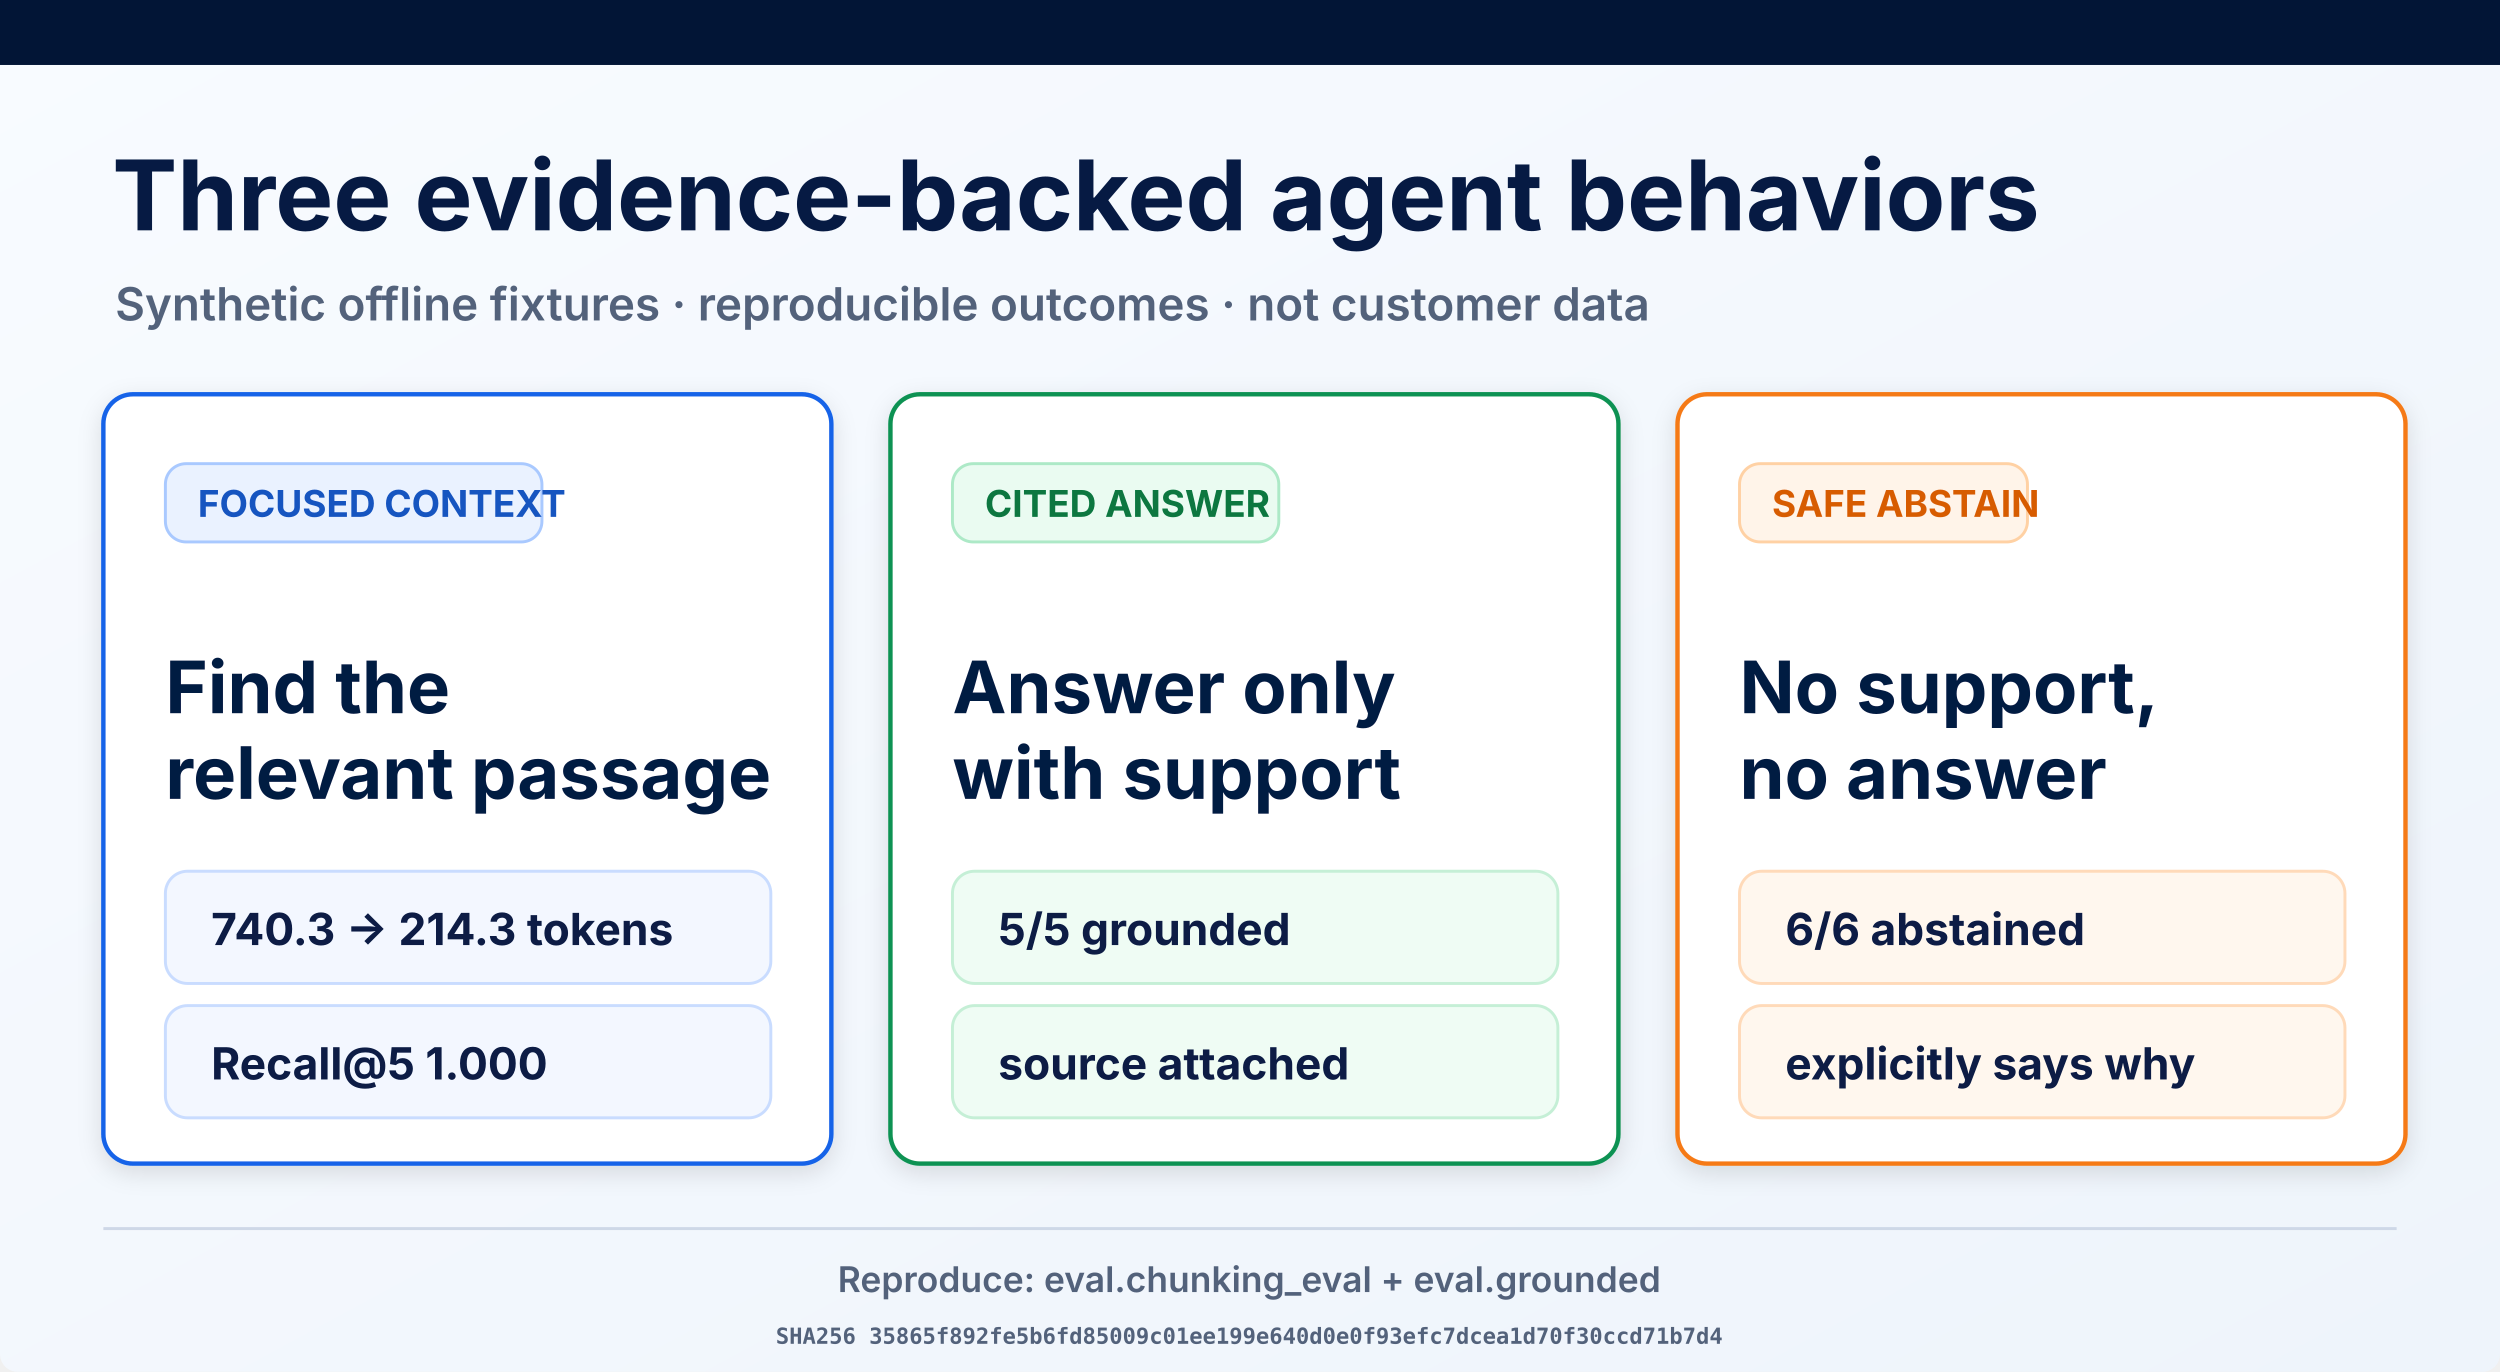
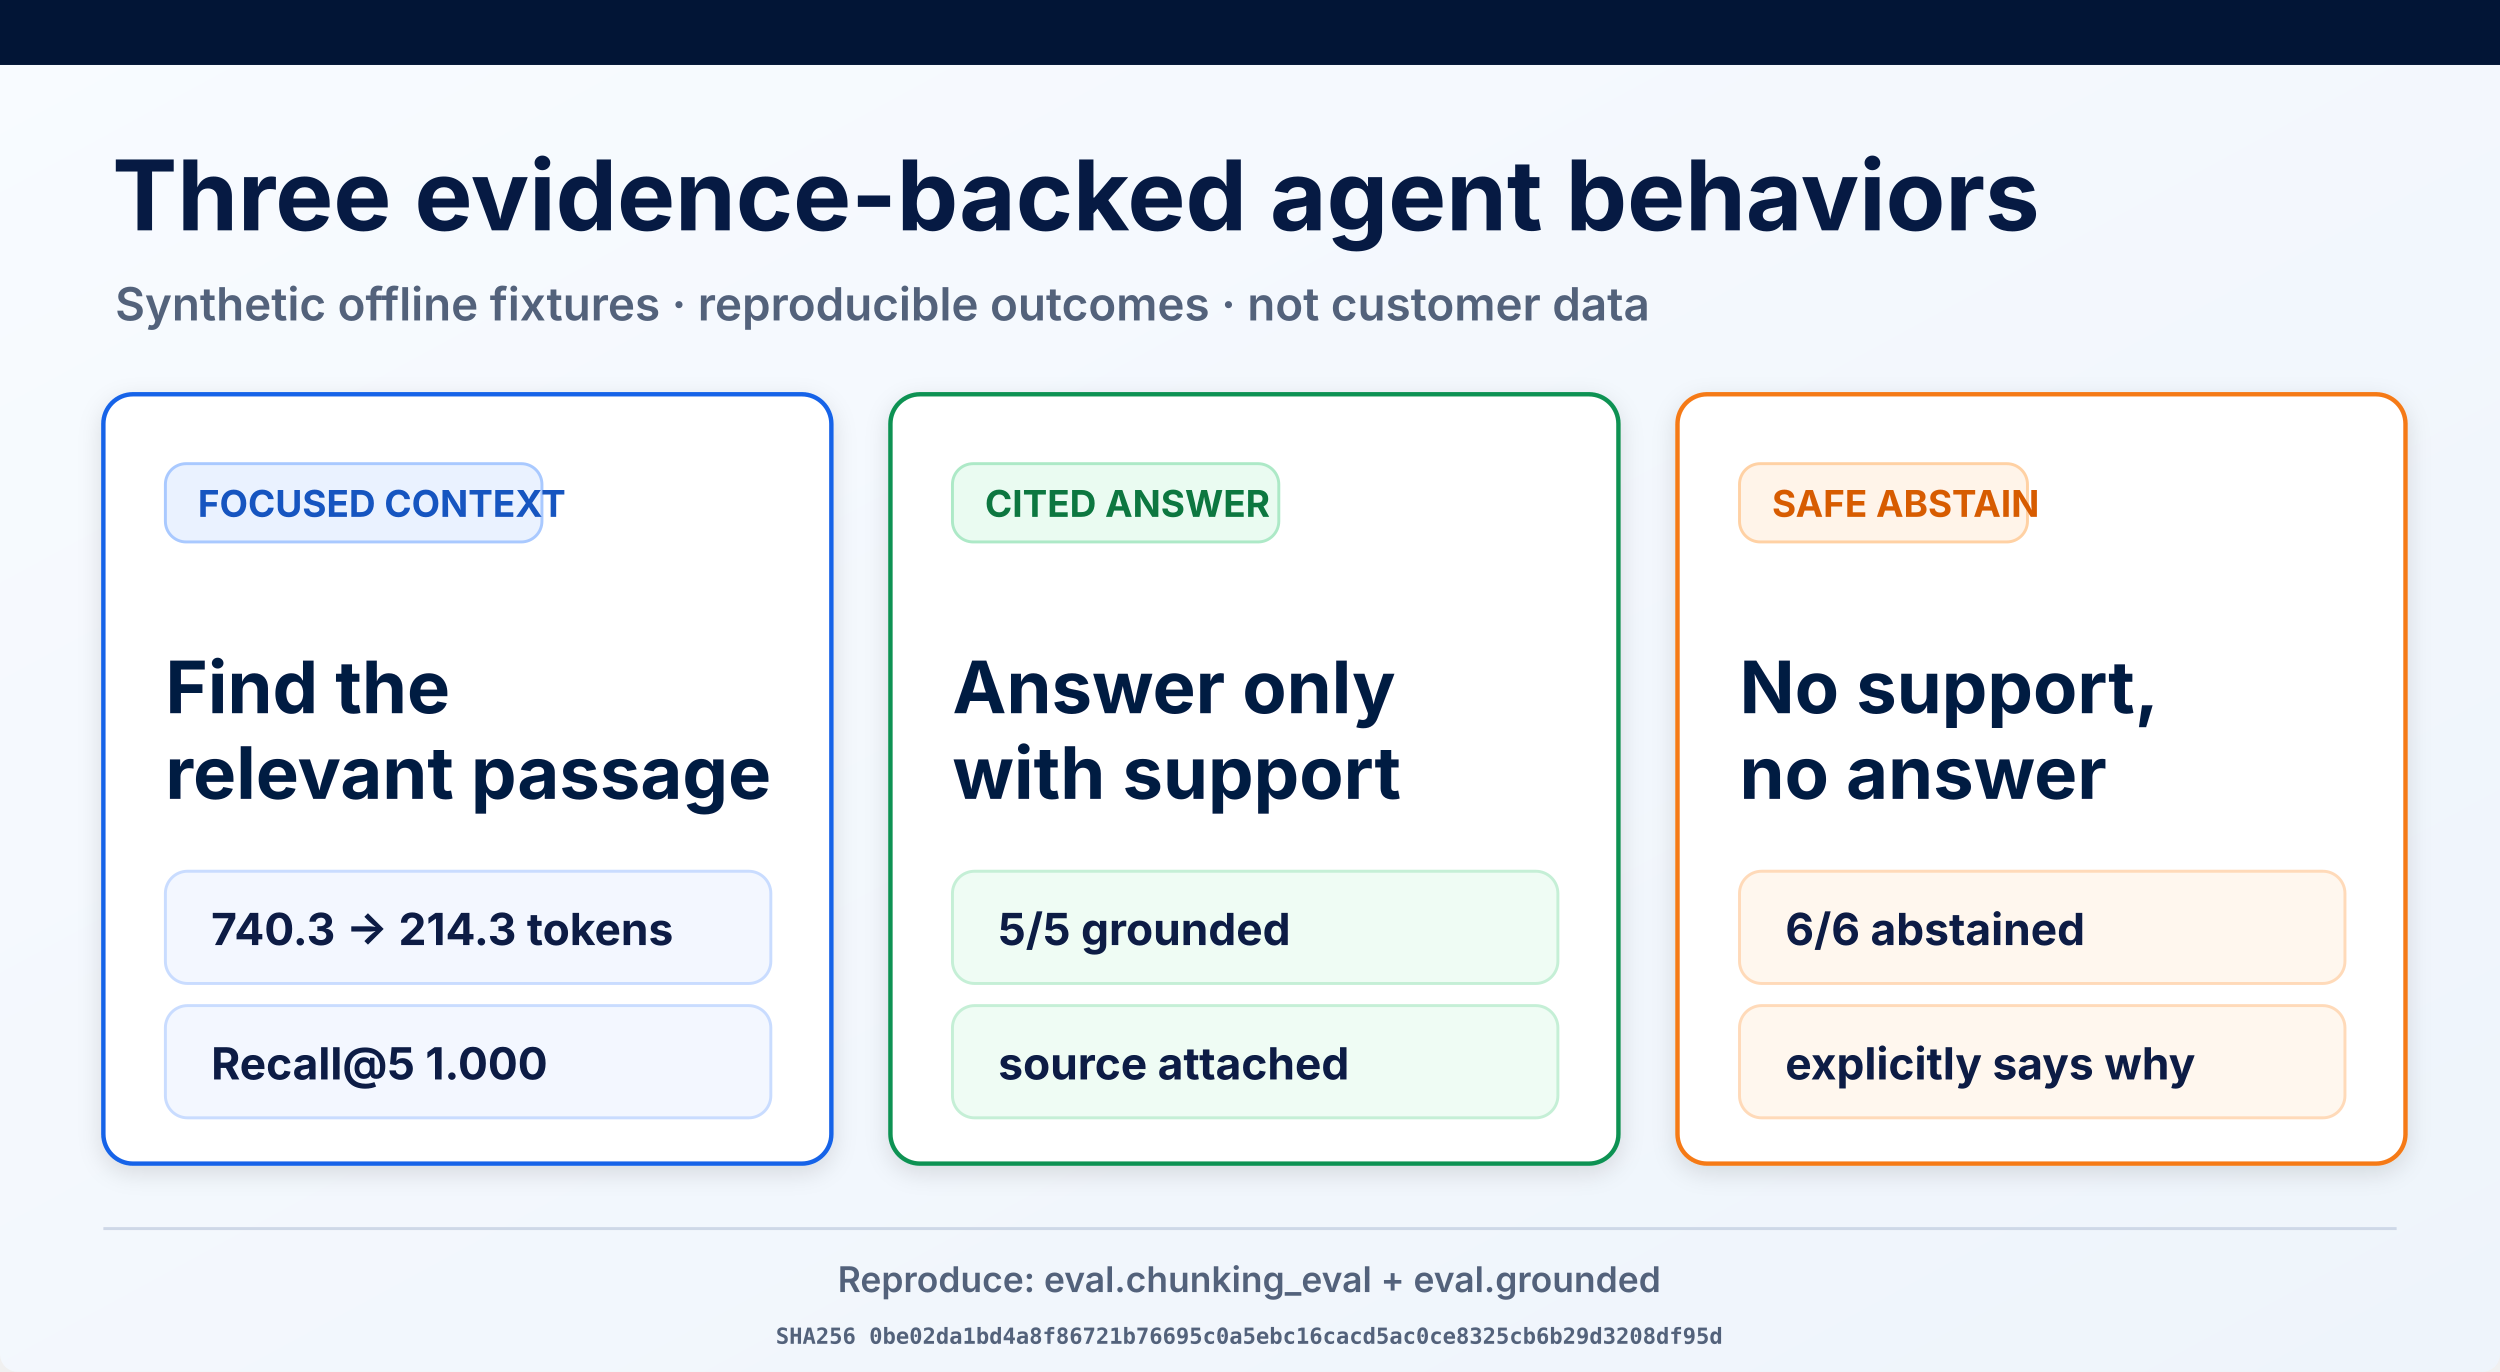
<svg xmlns="http://www.w3.org/2000/svg" width="1693" height="929" viewBox="0 0 1693 929" role="img" aria-labelledby="title desc">
  <defs>
    <linearGradient id="page" x1="0" y1="0" x2="1" y2="1">
      <stop offset="0" stop-color="#f8fbff" />
      <stop offset="1" stop-color="#eef4fb" />
    </linearGradient>
    <filter id="shadow" x="-10%" y="-10%" width="120%" height="130%">
      <feDropShadow dx="0" dy="5" stdDeviation="8" flood-opacity=".12" />
    </filter>
  </defs>
  <rect width="1693" height="929" rx="12" fill="url(#page)" />
  <rect width="1693" height="44" fill="#021536" />
  <text x="76" y="156" font-family="Inter, Arial, sans-serif" font-size="66" font-weight="700" fill="#061a43">Three evidence-backed agent behaviors</text>
  <text x="78" y="217" font-family="Inter, Arial, sans-serif" font-size="31" font-weight="600" fill="#53627b">Synthetic offline fixtures · reproducible outcomes · not customer data</text>
  <g filter="url(#shadow)">
    <rect x="70" y="267" width="493" height="521" rx="20" fill="#fff" stroke="#1763e8" stroke-width="3" />
    <rect x="112" y="314" width="255" height="53" rx="14" fill="#eaf2ff" stroke="#a9c9ff" stroke-width="2" />
    <text x="134" y="350" font-family="Inter, Arial, sans-serif" font-size="25" font-weight="700" fill="#1554c0">FOCUSED CONTEXT</text>
    <text x="112" y="483" font-family="Inter, Arial, sans-serif" font-size="49" font-weight="700" fill="#061a43">Find the</text>
    <text x="112" y="541" font-family="Inter, Arial, sans-serif" font-size="49" font-weight="700" fill="#061a43">relevant passage</text>
    <rect x="112" y="590" width="410" height="76" rx="15" fill="#f3f7ff" stroke="#c9dcff" stroke-width="2" />
    <text x="143" y="640" font-family="Inter, Arial, sans-serif" font-size="30" font-weight="700" fill="#0a1b44">740.3 → 214.3 tokens</text>
    <rect x="112" y="681" width="410" height="76" rx="15" fill="#f3f7ff" stroke="#c9dcff" stroke-width="2" />
    <text x="143" y="731" font-family="Inter, Arial, sans-serif" font-size="30" font-weight="700" fill="#0a1b44">Recall@5 1.000</text>
  </g>
  <g filter="url(#shadow)">
    <rect x="603" y="267" width="493" height="521" rx="20" fill="#fff" stroke="#109252" stroke-width="3" />
    <rect x="645" y="314" width="221" height="53" rx="14" fill="#eafbf1" stroke="#ade9c7" stroke-width="2" />
    <text x="667" y="350" font-family="Inter, Arial, sans-serif" font-size="25" font-weight="700" fill="#08773f">CITED ANSWER</text>
    <text x="645" y="483" font-family="Inter, Arial, sans-serif" font-size="49" font-weight="700" fill="#061a43">Answer only</text>
    <text x="645" y="541" font-family="Inter, Arial, sans-serif" font-size="49" font-weight="700" fill="#061a43">with support</text>
    <rect x="645" y="590" width="410" height="76" rx="15" fill="#effcf4" stroke="#c5efd6" stroke-width="2" />
    <text x="676" y="640" font-family="Inter, Arial, sans-serif" font-size="30" font-weight="700" fill="#0a1b44">5/5 grounded</text>
    <rect x="645" y="681" width="410" height="76" rx="15" fill="#effcf4" stroke="#c5efd6" stroke-width="2" />
    <text x="676" y="731" font-family="Inter, Arial, sans-serif" font-size="30" font-weight="700" fill="#0a1b44">source attached</text>
  </g>
  <g filter="url(#shadow)">
    <rect x="1136" y="267" width="493" height="521" rx="20" fill="#fff" stroke="#f57a19" stroke-width="3" />
    <rect x="1178" y="314" width="195" height="53" rx="14" fill="#fff4e9" stroke="#ffd1a4" stroke-width="2" />
    <text x="1200" y="350" font-family="Inter, Arial, sans-serif" font-size="25" font-weight="700" fill="#d75c06">SAFE ABSTAIN</text>
    <text x="1178" y="483" font-family="Inter, Arial, sans-serif" font-size="49" font-weight="700" fill="#061a43">No support,</text>
    <text x="1178" y="541" font-family="Inter, Arial, sans-serif" font-size="49" font-weight="700" fill="#061a43">no answer</text>
    <rect x="1178" y="590" width="410" height="76" rx="15" fill="#fff7ee" stroke="#ffdab9" stroke-width="2" />
    <text x="1209" y="640" font-family="Inter, Arial, sans-serif" font-size="30" font-weight="700" fill="#0a1b44">6/6 abstained</text>
    <rect x="1178" y="681" width="410" height="76" rx="15" fill="#fff7ee" stroke="#ffdab9" stroke-width="2" />
    <text x="1209" y="731" font-family="Inter, Arial, sans-serif" font-size="30" font-weight="700" fill="#0a1b44">explicitly says why</text>
  </g>
  <line x1="70" y1="832" x2="1623" y2="832" stroke="#ced8e7" stroke-width="2" />
  <text x="846" y="875" text-anchor="middle" font-family="Inter, Arial, sans-serif" font-size="24" font-weight="600" fill="#53627b">Reproduce: eval.chunking_eval + eval.grounded</text>
-   <text x="846" y="910" text-anchor="middle" font-family="ui-monospace, monospace" font-size="15" font-weight="600" fill="#53627b">SHA256 35865f892fe5b6fd85009c01ee199e640d0e0f93efc7dcea1d70f30ccd71b7d4</text>
+   <text x="846" y="910" text-anchor="middle" font-family="ui-monospace, monospace" font-size="15" font-weight="600" fill="#53627b">SHA256 0be02da1bd4a8f86721b76695c0a5ebc16cacd5ac0ce8325cb6b29d3208df95d</text>
</svg>
